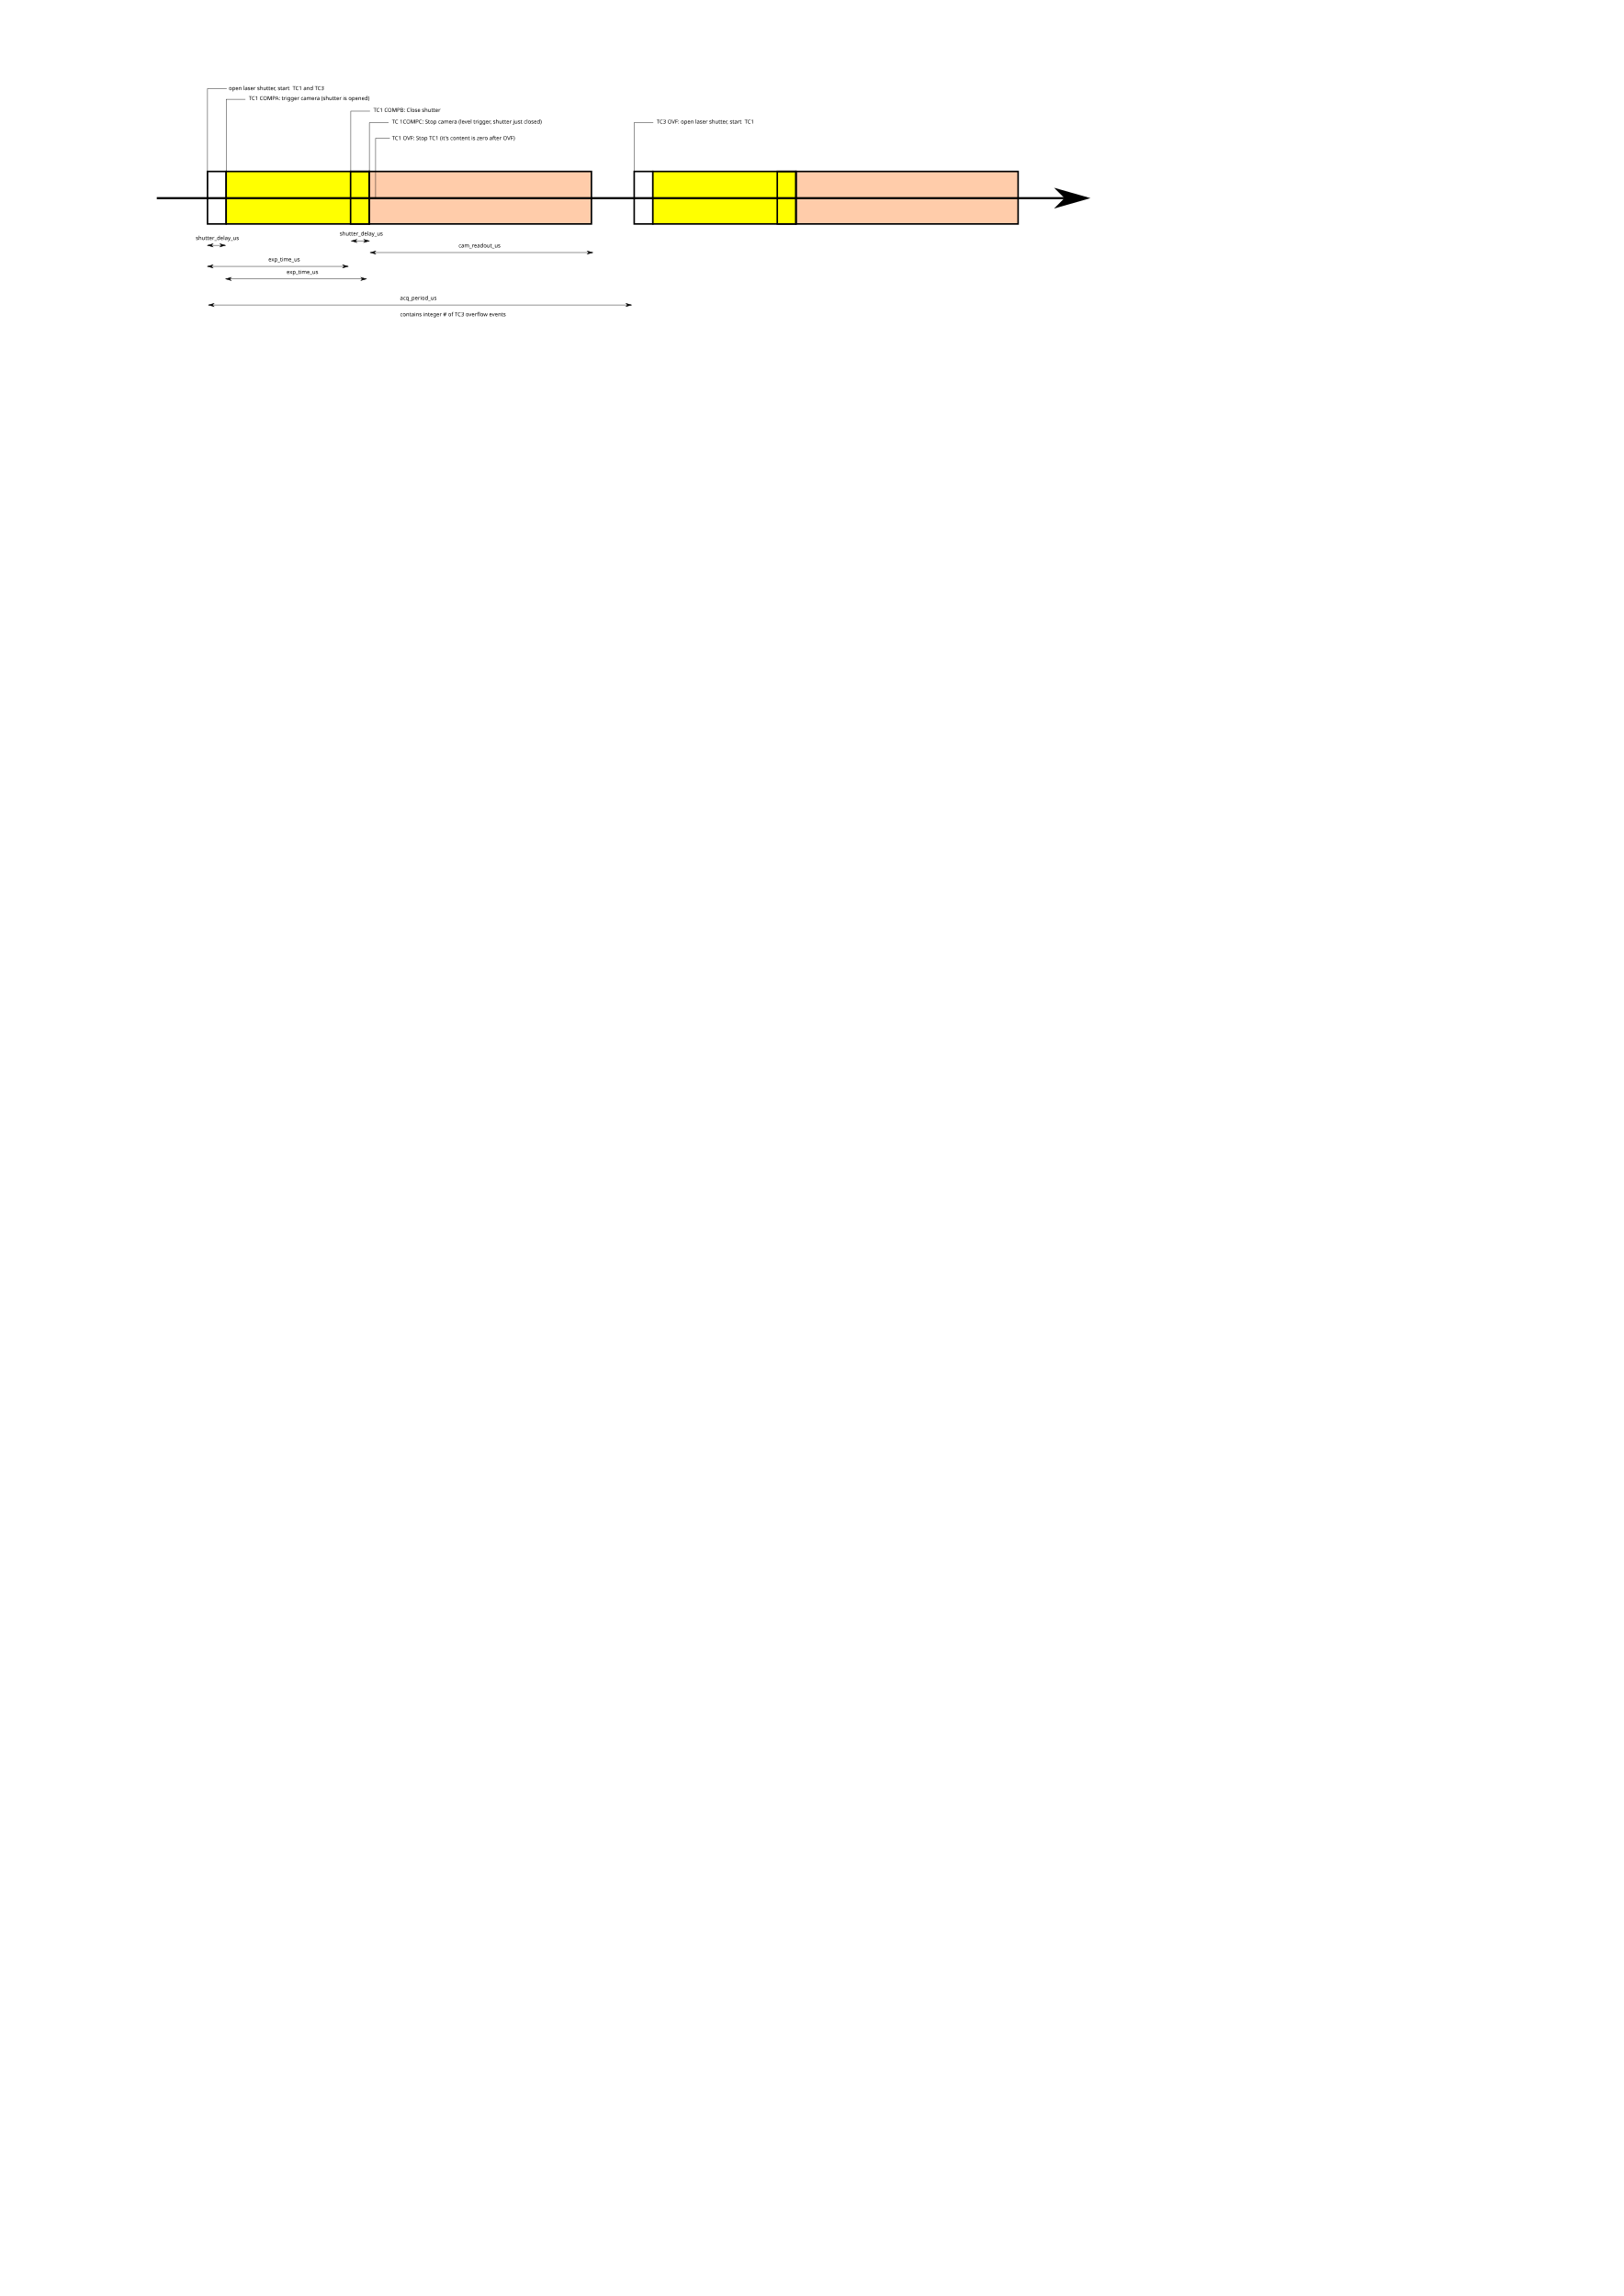
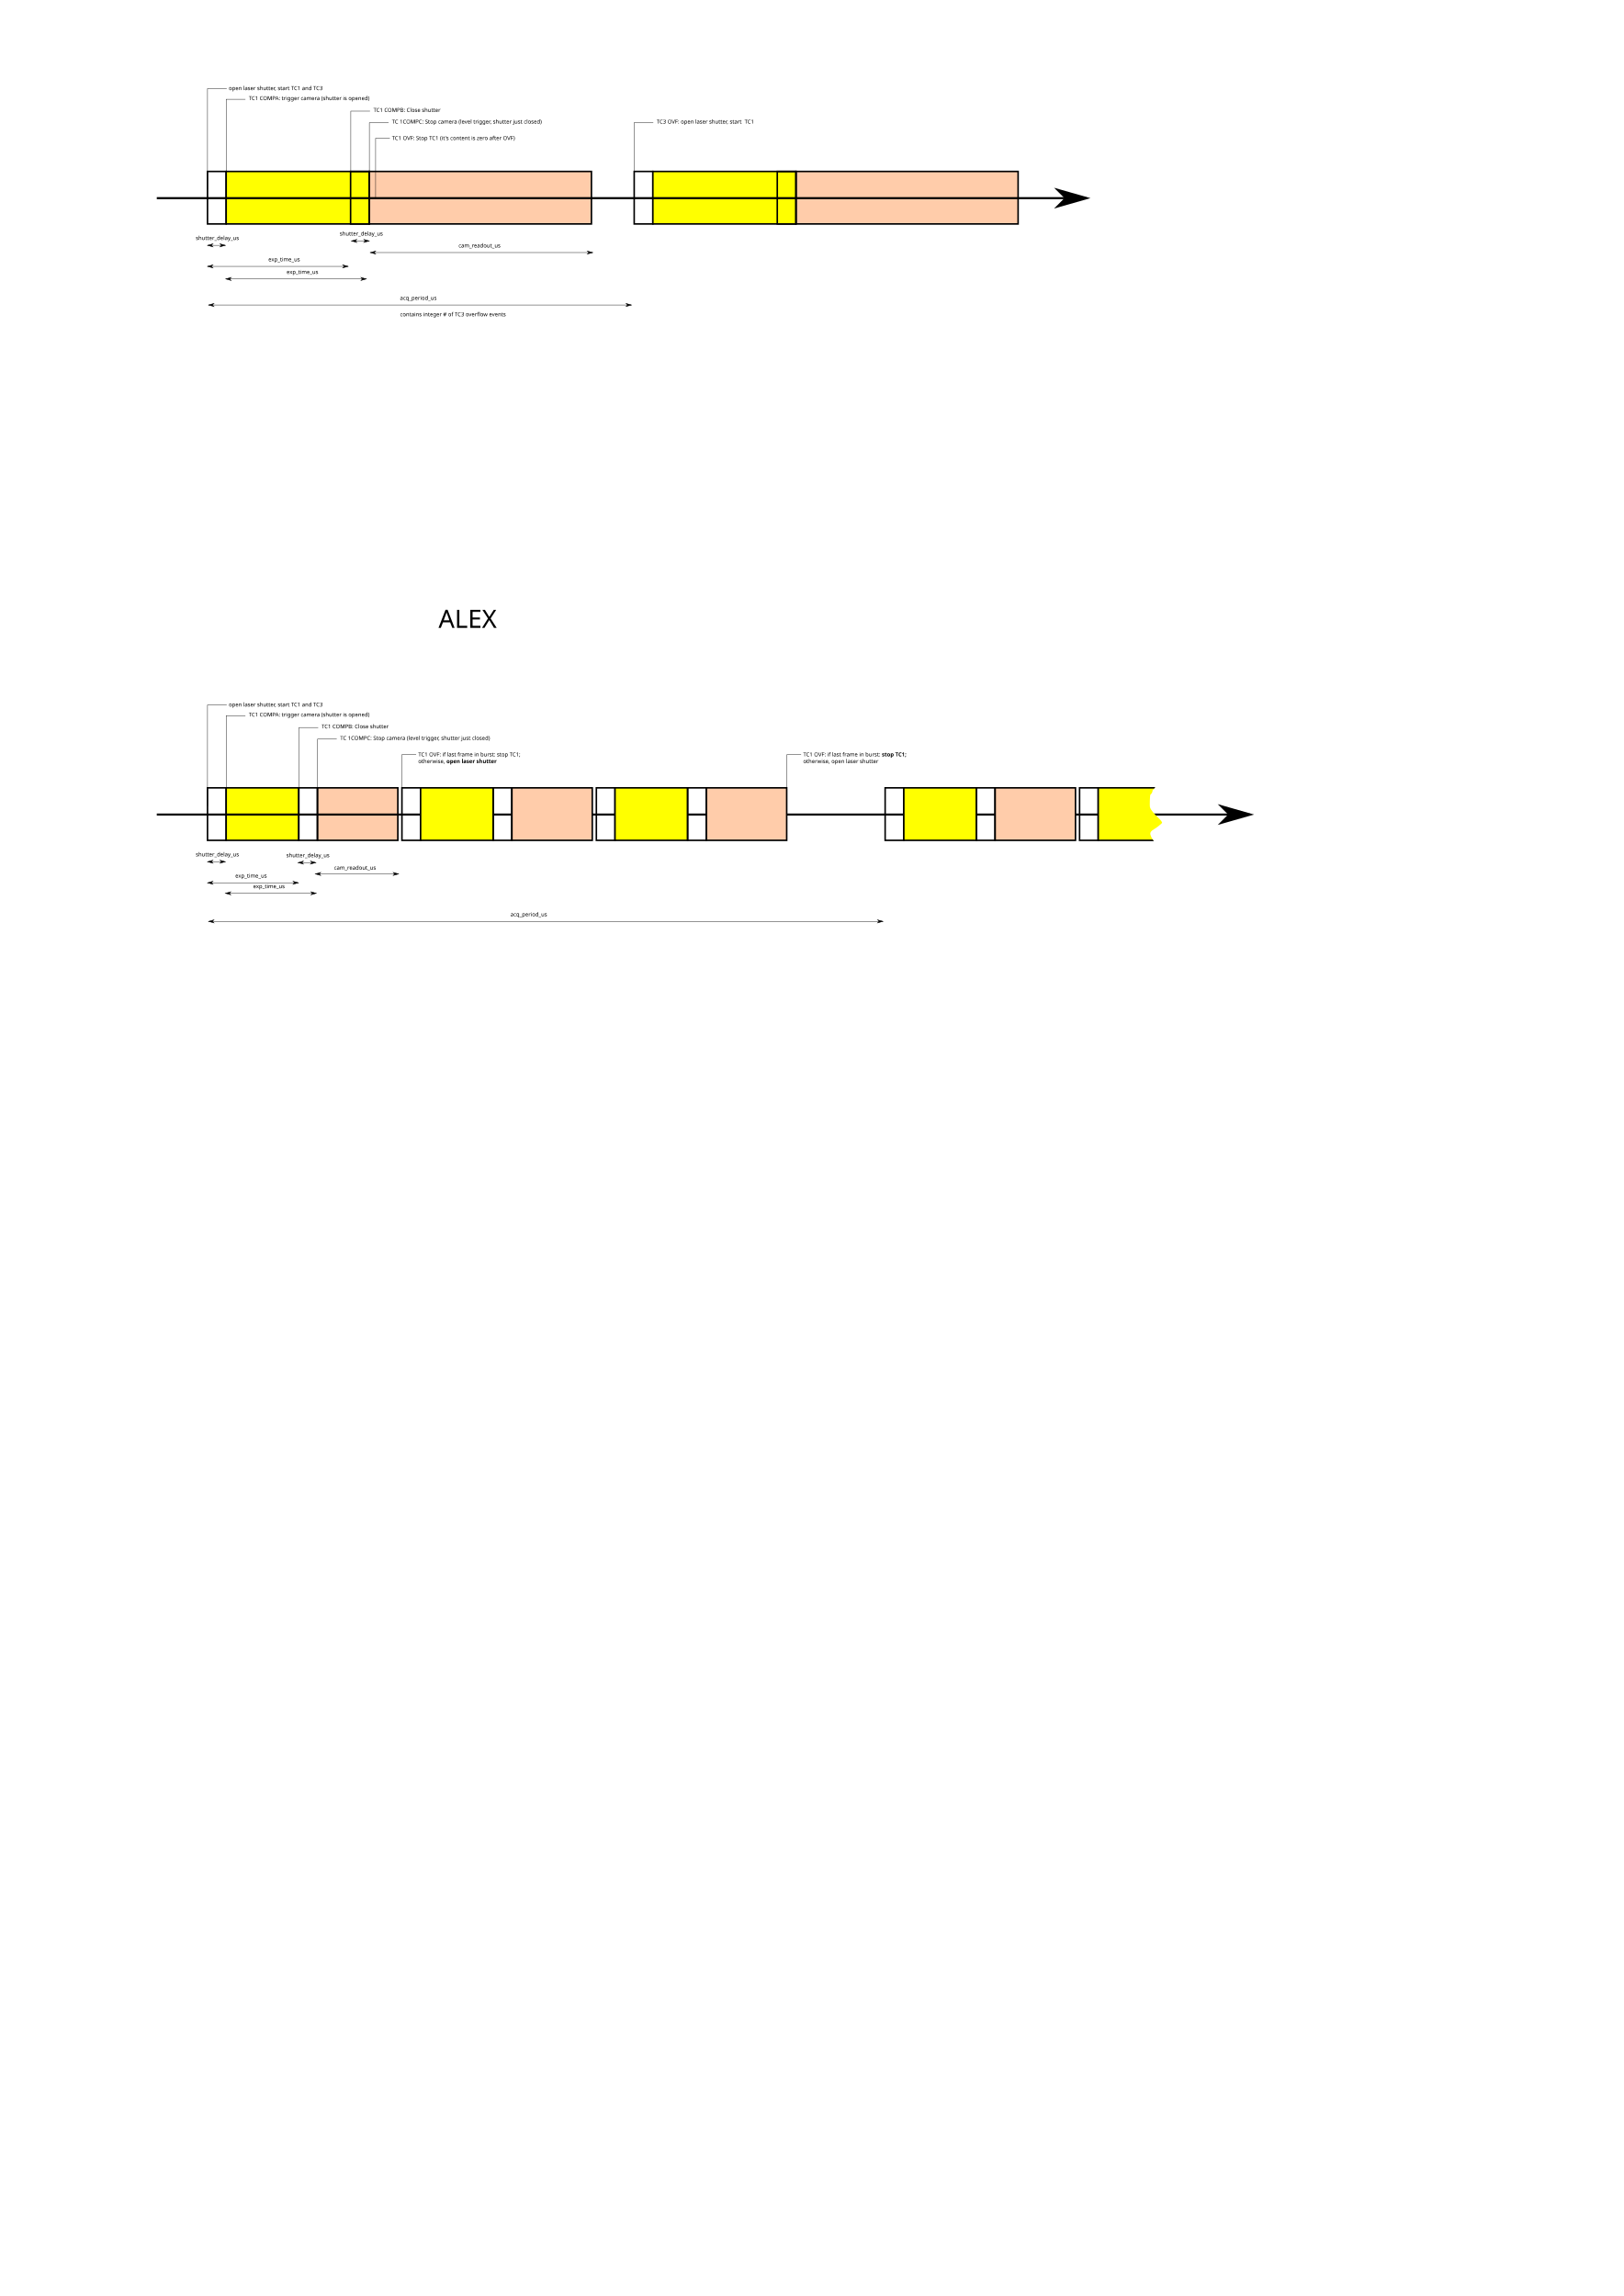
<svg xmlns="http://www.w3.org/2000/svg" width="210mm" height="297mm" viewBox="0 0 210 297" version="1.1" id="svg5">
  <defs id="defs2">
    <marker style="overflow:visible;" id="Arrow1Lend" refX="0.0" refY="0.0" orient="auto">
      <path transform="scale(0.8) rotate(180) translate(12.5,0)" style="fill-rule:evenodd;fill:context-stroke;stroke:context-stroke;stroke-width:1.0pt;" d="M 0.0,0.0 L 5.0,-5.0 L -12.5,0.0 L 5.0,5.0 L 0.0,0.0 z " id="path942" />
    </marker>
    <marker style="overflow:visible" id="Arrow1Lstart" refX="0.0" refY="0.0" orient="auto">
      <path transform="scale(0.8) translate(12.5,0)" style="fill-rule:evenodd;fill:context-stroke;stroke:context-stroke;stroke-width:1.0pt" d="M 0.0,0.0 L 5.0,-5.0 L -12.5,0.0 L 5.0,5.0 L 0.0,0.0 z " id="path939" />
    </marker>
+     <clipPath clipPathUnits="userSpaceOnUse" id="clipPath64838">
+       <path style="fill:none;stroke:#000000;stroke-width:0.265px;stroke-linecap:butt;stroke-linejoin:miter;stroke-opacity:1" d="m 147.29,99.735 c 0.7,0.437 0.316,0.242 0.884,0.476 0.134,0.055 1.391,0.537 1.497,0.748 0.033,0.065 0,0.197 0,0.272 0,0.113 0.046,0.237 0,0.34 -0.052,0.117 -0.191,0.173 -0.272,0.272 -0.746,0.912 -0.058,0.085 -0.476,0.816 -0.032,0.056 -0.107,0.079 -0.136,0.136 -0.075,0.149 -0.096,1.367 -0.068,1.565 0.067,0.471 0.95,1.29 1.293,1.633 0.041,0.041 0.361,0.387 0.272,0.476 -0.228,0.228 -0.494,0.414 -0.748,0.612 -0.264,0.206 -0.886,0.426 -0.748,0.884 0.419,1.397 1.919,1.841 2.925,2.721 0.467,0.409 0.408,0.326 0.408,0.748 0,0.139 0.012,0.266 -0.136,0.34 -0.299,0.15 -2.079,-0.119 -2.313,-0.136 -0.385,-0.029 -0.77,-0.058 -1.157,-0.068 -0.994,-0.026 -1.998,0 -2.993,0 -1.429,0 -2.857,0 -4.286,0 -0.143,0 -0.862,0.09 -1.02,-0.068 -0.016,-0.016 0.013,-0.049 0,-0.068 -0.327,-0.49 -0.021,0.081 -0.204,-0.408 -0.046,-0.124 -0.162,-0.215 -0.204,-0.34 -0.051,-0.152 -0.023,-0.322 -0.068,-0.476 -0.069,-0.234 -0.195,-0.449 -0.272,-0.68 -0.331,-0.992 0.024,-0.109 -0.204,-1.02 -0.059,-0.237 -0.205,-0.445 -0.272,-0.68 -0.122,-0.428 -0.257,-0.855 -0.34,-1.293 -0.047,-0.246 -0.022,-0.502 -0.068,-0.748 -0.153,-0.816 -0.137,0.129 -0.204,-0.68 -0.074,-0.893 -0.21,-2.628 0,-3.47 0.064,-0.256 0.213,-1.786 0.34,-1.837 0.281,-0.112 0.588,-0.145 0.884,-0.204 1.411,-0.282 2.663,-0.408 4.082,-0.408 0.963,0 1.835,0.045 2.789,0.204 0.068,0.011 0.136,-0.023 0.204,0 0.061,0.02 0.079,0.107 0.136,0.136 0.135,0.068 0.324,0.143 0.476,0.204 z" id="path64840" />
+     </clipPath>
  </defs>
  <g id="layer1">
    <rect style="fill:#ffccaa;stroke:#000000;stroke-width:0.2;stroke-miterlimit:4;stroke-dasharray:none" id="rect1363" width="28.735" height="6.791" x="47.757" y="22.178" />
    <rect style="fill:none;stroke:#000000;stroke-width:0.2;stroke-miterlimit:4;stroke-dasharray:none" id="rect1237" width="2.414" height="6.791" x="26.838" y="22.178" />
    <rect style="fill:#ffff00;stroke:#000000;stroke-width:0.2;stroke-miterlimit:4;stroke-dasharray:none" id="rect1341" width="18.505" height="6.791" x="29.252" y="22.178" />
    <rect style="fill:none;stroke:#000000;stroke-width:0.2;stroke-miterlimit:4;stroke-dasharray:none" id="rect1361" width="2.414" height="6.791" x="45.343" y="22.178" />
    <path style="fill:none;stroke:#000000;stroke-width:0.05;stroke-linecap:butt;stroke-linejoin:miter;stroke-miterlimit:4;stroke-dasharray:none;stroke-opacity:1" d="M 26.838,24.544 V 11.458 h 2.486" id="path4340" />
    <text xml:space="preserve" style="font-size:0.706px;line-height:1.25;font-family:sans-serif;stroke-width:0.265" x="29.582" y="11.652" id="text7451">
-       <tspan id="tspan7449" style="font-size:0.706px;stroke-width:0.265" x="29.582" y="11.652">open laser shutter, start  TC1 and TC3</tspan>
+       <tspan id="tspan7449" style="font-size:0.706px;stroke-width:0.265" x="29.582" y="11.652">open laser shutter, start TC1 and TC3</tspan>
    </text>
    <path style="fill:none;stroke:#000000;stroke-width:0.05;stroke-linecap:butt;stroke-linejoin:miter;stroke-miterlimit:4;stroke-dasharray:none;stroke-opacity:1" d="M 29.252,25.928 V 12.842 h 2.486" id="path8269" />
    <text xml:space="preserve" style="font-size:0.706px;line-height:1.25;font-family:sans-serif;stroke-width:0.265" x="32.168" y="12.95" id="text8273">
      <tspan id="tspan8271" style="font-size:0.706px;stroke-width:0.265" x="32.168" y="12.95">TC1 COMPA: trigger camera (shutter is opened)</tspan>
    </text>
    <path style="fill:none;stroke:#000000;stroke-width:0.05;stroke-linecap:butt;stroke-linejoin:miter;stroke-miterlimit:4;stroke-dasharray:none;stroke-opacity:1" d="m 45.371,22.168 v -7.794 h 2.486" id="path9889" />
    <text xml:space="preserve" style="font-size:0.706px;line-height:1.25;font-family:sans-serif;stroke-width:0.265" x="48.288" y="14.481" id="text9893">
      <tspan id="tspan9891" style="font-size:0.706px;stroke-width:0.265" x="48.288" y="14.481">TC1 COMPB: Close shutter</tspan>
    </text>
    <path style="fill:none;stroke:#000000;stroke-width:0.05;stroke-linecap:butt;stroke-linejoin:miter;stroke-miterlimit:4;stroke-dasharray:none;stroke-opacity:1;marker-start:url(#Arrow1Lstart);marker-end:url(#Arrow1Lend)" d="M 26.838,34.457 H 45.025" id="path13778" />
    <text xml:space="preserve" style="font-size:0.706px;line-height:1.25;font-family:sans-serif;stroke-width:0.265" x="34.711" y="33.796" id="text15204">
      <tspan id="tspan15202" style="font-size:0.706px;stroke-width:0.265" x="34.711" y="33.796">exp_time_us</tspan>
    </text>
    <path style="fill:none;stroke:#000000;stroke-width:0.05;stroke-linecap:butt;stroke-linejoin:miter;stroke-miterlimit:4;stroke-dasharray:none;stroke-opacity:1;marker-start:url(#Arrow1Lstart);marker-end:url(#Arrow1Lend)" d="m 26.838,31.735 h 2.312" id="path15748" />
    <text xml:space="preserve" style="font-size:0.706px;line-height:1.25;font-family:sans-serif;stroke-width:0.265" x="25.324" y="31.033" id="text15752">
      <tspan id="tspan15750" style="font-size:0.706px;stroke-width:0.265" x="25.324" y="31.033">shutter_delay_us</tspan>
    </text>
    <path style="fill:none;stroke:#000000;stroke-width:0.05;stroke-linecap:butt;stroke-linejoin:miter;stroke-miterlimit:4;stroke-dasharray:none;stroke-opacity:1;marker-start:url(#Arrow1Lstart);marker-end:url(#Arrow1Lend)" d="m 45.45,31.166 h 2.312" id="path18367" />
    <text xml:space="preserve" style="font-size:0.706px;line-height:1.25;font-family:sans-serif;stroke-width:0.265" x="43.936" y="30.464" id="text18371">
      <tspan id="tspan18369" style="font-size:0.706px;stroke-width:0.265" x="43.936" y="30.464">shutter_delay_us</tspan>
    </text>
    <path style="fill:none;stroke:#000000;stroke-width:0.05;stroke-linecap:butt;stroke-linejoin:miter;stroke-miterlimit:4;stroke-dasharray:none;stroke-opacity:1" d="M 47.769,23.671 V 15.877 H 50.254" id="path20154" />
    <path style="fill:none;stroke:#000000;stroke-width:0.05;stroke-linecap:butt;stroke-linejoin:miter;stroke-miterlimit:4;stroke-dasharray:none;stroke-opacity:1" d="m 48.581,25.676 v -7.794 h 1.839" id="path20154-2" />
    <text xml:space="preserve" style="font-size:0.706px;line-height:1.25;font-family:sans-serif;stroke-width:0.265" x="50.685" y="15.985" id="text20158">
      <tspan id="tspan20156" style="font-size:0.706px;stroke-width:0.265" x="50.685" y="15.985">TC 1COMPC: Stop camera (level trigger, shutter just closed)</tspan>
    </text>
    <path style="fill:none;stroke:#000000;stroke-width:0.05;stroke-linecap:butt;stroke-linejoin:miter;stroke-miterlimit:4;stroke-dasharray:none;stroke-opacity:1;marker-start:url(#Arrow1Lstart);marker-end:url(#Arrow1Lend)" d="M 29.195,36.083 H 47.382" id="path23079" />
    <text xml:space="preserve" style="font-size:0.706px;line-height:1.25;font-family:sans-serif;stroke-width:0.265" x="37.068" y="35.422" id="text23083">
      <tspan id="tspan23081" style="font-size:0.706px;stroke-width:0.265" x="37.068" y="35.422">exp_time_us</tspan>
    </text>
    <path style="fill:none;stroke:#000000;stroke-width:0.05;stroke-linecap:butt;stroke-linejoin:miter;stroke-miterlimit:4;stroke-dasharray:none;stroke-opacity:1;marker-start:url(#Arrow1Lstart);marker-end:url(#Arrow1Lend)" d="M 47.888,32.669 H 76.658" id="path23085" />
    <text xml:space="preserve" style="font-size:0.706px;line-height:1.25;font-family:sans-serif;stroke-width:0.265" x="59.306" y="32.008" id="text23089">
      <tspan id="tspan23087" style="font-size:0.706px;stroke-width:0.265" x="59.306" y="32.008">cam_readout_us</tspan>
    </text>
    <rect style="fill:#ffccaa;stroke:#000000;stroke-width:0.2;stroke-miterlimit:4;stroke-dasharray:none" id="rect23814" width="28.735" height="6.791" x="102.941" y="22.178" />
    <rect style="fill:none;stroke:#000000;stroke-width:0.2;stroke-miterlimit:4;stroke-dasharray:none" id="rect23816" width="2.414" height="6.791" x="82.023" y="22.178" />
    <rect style="fill:#ffff00;stroke:#000000;stroke-width:0.2;stroke-miterlimit:4;stroke-dasharray:none" id="rect23818" width="18.505" height="6.791" x="84.436" y="22.178" />
    <rect style="fill:none;stroke:#000000;stroke-width:0.2;stroke-miterlimit:4;stroke-dasharray:none" id="rect23820" width="2.414" height="6.791" x="100.528" y="22.178" />
    <path style="fill:none;stroke:#000000;stroke-width:0.265px;stroke-linecap:butt;stroke-linejoin:miter;stroke-opacity:1;marker-end:url(#Arrow1Lend)" d="M 20.277,25.631 H 140.52" id="path857" />
    <path style="fill:none;stroke:#000000;stroke-width:0.05;stroke-linecap:butt;stroke-linejoin:miter;stroke-miterlimit:4;stroke-dasharray:none;stroke-opacity:1" d="m 82.006,23.671 v -7.794 h 2.486" id="path23940" />
    <text xml:space="preserve" style="font-size:0.706px;line-height:1.25;font-family:sans-serif;stroke-width:0.265" x="84.923" y="15.985" id="text23944">
      <tspan style="font-size:0.706px;stroke-width:0.265" x="84.923" y="15.985" id="tspan47662">TC3 OVF: open laser shutter, start  TC1</tspan>
    </text>
    <text xml:space="preserve" style="font-size:0.706px;line-height:1.25;font-family:sans-serif;stroke-width:0.265" x="50.685" y="18.102" id="text49704">
      <tspan id="tspan49702" style="font-size:0.706px;stroke-width:0.265" x="50.685" y="18.102">TC1 OVF: Stop TC1 (it's content is zero after OVF)</tspan>
    </text>
    <path style="fill:none;stroke:#000000;stroke-width:0.05;stroke-linecap:butt;stroke-linejoin:miter;stroke-miterlimit:4;stroke-dasharray:none;stroke-opacity:1;marker-start:url(#Arrow1Lstart);marker-end:url(#Arrow1Lend)" d="M 26.969,39.451 H 81.668" id="path58191" />
    <text xml:space="preserve" style="font-size:0.706px;line-height:1.25;font-family:sans-serif;stroke-width:0.265" x="51.733" y="38.79" id="text58195">
      <tspan id="tspan58193" style="font-size:0.706px;stroke-width:0.265" x="51.733" y="38.79">acq_period_us</tspan>
    </text>
    <text xml:space="preserve" style="font-size:0.706px;line-height:1.25;font-family:sans-serif;stroke-width:0.265" x="51.733" y="40.906" id="text59838">
      <tspan id="tspan59836" style="font-size:0.706px;stroke-width:0.265" x="51.733" y="40.906">contains integer # of TC3 overflow events</tspan>
    </text>
+     <rect style="fill:#ffccaa;stroke:#000000;stroke-width:0.2;stroke-miterlimit:4;stroke-dasharray:none" id="rect61699" width="10.401" height="6.791" x="41.054" y="101.912" />
+     <rect style="fill:none;stroke:#000000;stroke-width:0.2;stroke-miterlimit:4;stroke-dasharray:none" id="rect61701" width="2.414" height="6.791" x="26.838" y="101.912" />
+     <rect style="fill:#ffff00;stroke:#000000;stroke-width:0.2;stroke-miterlimit:4;stroke-dasharray:none" id="rect61703" width="9.389" height="6.791" x="29.252" y="101.912" />
+     <rect style="fill:none;stroke:#000000;stroke-width:0.2;stroke-miterlimit:4;stroke-dasharray:none" id="rect61705" width="2.414" height="6.791" x="38.64" y="101.912" />
+     <path style="fill:none;stroke:#000000;stroke-width:0.05;stroke-linecap:butt;stroke-linejoin:miter;stroke-miterlimit:4;stroke-dasharray:none;stroke-opacity:1" d="m 26.838,104.278 v -13.086 h 2.486" id="path61707" />
+     <text xml:space="preserve" style="font-size:0.706px;line-height:1.25;font-family:sans-serif;stroke-width:0.265" x="29.582" y="91.386" id="text61711">
+       <tspan id="tspan61709" style="font-size:0.706px;stroke-width:0.265" x="29.582" y="91.386">open laser shutter, start TC1 and TC3</tspan>
+     </text>
+     <path style="fill:none;stroke:#000000;stroke-width:0.05;stroke-linecap:butt;stroke-linejoin:miter;stroke-miterlimit:4;stroke-dasharray:none;stroke-opacity:1" d="m 29.252,105.662 v -13.086 h 2.486" id="path61713" />
+     <text xml:space="preserve" style="font-size:0.706px;line-height:1.25;font-family:sans-serif;stroke-width:0.265" x="32.168" y="92.684" id="text61717">
+       <tspan id="tspan61715" style="font-size:0.706px;stroke-width:0.265" x="32.168" y="92.684">TC1 COMPA: trigger camera (shutter is opened)</tspan>
+     </text>
+     <path style="fill:none;stroke:#000000;stroke-width:0.05;stroke-linecap:butt;stroke-linejoin:miter;stroke-miterlimit:4;stroke-dasharray:none;stroke-opacity:1" d="m 38.668,101.902 v -7.794 h 2.486" id="path61719" />
+     <text xml:space="preserve" style="font-size:0.706px;line-height:1.25;font-family:sans-serif;stroke-width:0.265" x="41.585" y="94.215" id="text61723">
+       <tspan id="tspan61721" style="font-size:0.706px;stroke-width:0.265" x="41.585" y="94.215">TC1 COMPB: Close shutter</tspan>
+     </text>
+     <path style="fill:none;stroke:#000000;stroke-width:0.05;stroke-linecap:butt;stroke-linejoin:miter;stroke-miterlimit:4;stroke-dasharray:none;stroke-opacity:1;marker-start:url(#Arrow1Lstart);marker-end:url(#Arrow1Lend)" d="m 26.838,114.191 11.758,0" id="path61725" />
+     <text xml:space="preserve" style="font-size:0.706px;line-height:1.25;font-family:sans-serif;stroke-width:0.265" x="30.43" y="113.53" id="text61729">
+       <tspan id="tspan61727" style="font-size:0.706px;stroke-width:0.265" x="30.43" y="113.53">exp_time_us</tspan>
+     </text>
+     <path style="fill:none;stroke:#000000;stroke-width:0.05;stroke-linecap:butt;stroke-linejoin:miter;stroke-miterlimit:4;stroke-dasharray:none;stroke-opacity:1;marker-start:url(#Arrow1Lstart);marker-end:url(#Arrow1Lend)" d="m 26.838,111.468 h 2.312" id="path61731" />
+     <text xml:space="preserve" style="font-size:0.706px;line-height:1.25;font-family:sans-serif;stroke-width:0.265" x="25.324" y="110.767" id="text61735">
+       <tspan id="tspan61733" style="font-size:0.706px;stroke-width:0.265" x="25.324" y="110.767">shutter_delay_us</tspan>
+     </text>
+     <path style="fill:none;stroke:#000000;stroke-width:0.05;stroke-linecap:butt;stroke-linejoin:miter;stroke-miterlimit:4;stroke-dasharray:none;stroke-opacity:1;marker-start:url(#Arrow1Lstart);marker-end:url(#Arrow1Lend)" d="m 38.544,111.58 h 2.312" id="path61737" />
+     <text xml:space="preserve" style="font-size:0.706px;line-height:1.25;font-family:sans-serif;stroke-width:0.265" x="37.031" y="110.878" id="text61741">
+       <tspan id="tspan61739" style="font-size:0.706px;stroke-width:0.265" x="37.031" y="110.878">shutter_delay_us</tspan>
+     </text>
+     <path style="fill:none;stroke:#000000;stroke-width:0.05;stroke-linecap:butt;stroke-linejoin:miter;stroke-miterlimit:4;stroke-dasharray:none;stroke-opacity:1" d="m 41.066,103.405 v -7.794 h 2.486" id="path61743" />
+     <path style="fill:none;stroke:#000000;stroke-width:0.05;stroke-linecap:butt;stroke-linejoin:miter;stroke-miterlimit:4;stroke-dasharray:none;stroke-opacity:1" d="m 51.981,105.41 v -7.794 h 1.839" id="path61745" />
+     <text xml:space="preserve" style="font-size:0.706px;line-height:1.25;font-family:sans-serif;stroke-width:0.265" x="43.983" y="95.719" id="text61749">
+       <tspan id="tspan61747" style="font-size:0.706px;stroke-width:0.265" x="43.983" y="95.719">TC 1COMPC: Stop camera (level trigger, shutter just closed)</tspan>
+     </text>
+     <path style="fill:none;stroke:#000000;stroke-width:0.05;stroke-linecap:butt;stroke-linejoin:miter;stroke-miterlimit:4;stroke-dasharray:none;stroke-opacity:1;marker-start:url(#Arrow1Lstart);marker-end:url(#Arrow1Lend)" d="m 40.779,113.049 h 10.778" id="path61757" />
+     <text xml:space="preserve" style="font-size:0.706px;line-height:1.25;font-family:sans-serif;stroke-width:0.265" x="43.201" y="112.485" id="text61761">
+       <tspan id="tspan61759" style="font-size:0.706px;stroke-width:0.265" x="43.201" y="112.485">cam_readout_us</tspan>
+     </text>
+     <path style="fill:none;stroke:#000000;stroke-width:0.265px;stroke-linecap:butt;stroke-linejoin:miter;stroke-opacity:1;marker-end:url(#Arrow1Lend)" d="M 20.277,105.365 H 161.687" id="path61771" />
+     <text xml:space="preserve" style="font-size:0.706px;line-height:1.25;font-family:sans-serif;stroke-width:0.265" x="54.085" y="97.835" id="text61781">
+       <tspan style="font-size:0.706px;stroke-width:0.265" x="54.085" y="97.835" id="tspan74859">TC1 OVF: if last frame in burst: stop TC1;</tspan>
+       <tspan style="font-size:0.706px;stroke-width:0.265" x="54.085" y="98.717" id="tspan75517">otherwise, <tspan style="font-weight:bold" id="tspan76617">open laser shutter</tspan>
+       </tspan>
+     </text>
+     <path style="fill:none;stroke:#000000;stroke-width:0.05;stroke-linecap:butt;stroke-linejoin:miter;stroke-miterlimit:4;stroke-dasharray:none;stroke-opacity:1;marker-start:url(#Arrow1Lstart);marker-end:url(#Arrow1Lend)" d="M 26.969,119.184 H 114.196" id="path61783" />
+     <text xml:space="preserve" style="font-size:0.706px;line-height:1.25;font-family:sans-serif;stroke-width:0.265" x="66.021" y="118.523" id="text61787">
+       <tspan id="tspan61785" style="font-size:0.706px;stroke-width:0.265" x="66.021" y="118.523">acq_period_us</tspan>
+     </text>
+     <text xml:space="preserve" style="font-size:3.266px;line-height:1.25;font-family:sans-serif;stroke-width:0.265" x="56.715" y="81.219" id="text62257">
+       <tspan id="tspan62255" style="stroke-width:0.265" x="56.715" y="81.219">ALEX</tspan>
+     </text>
+     <path style="fill:none;stroke:#000000;stroke-width:0.05;stroke-linecap:butt;stroke-linejoin:miter;stroke-miterlimit:4;stroke-dasharray:none;stroke-opacity:1;marker-start:url(#Arrow1Lstart);marker-end:url(#Arrow1Lend)" d="M 29.151,115.552 H 40.909" id="path64456" />
+     <text xml:space="preserve" style="font-size:0.706px;line-height:1.25;font-family:sans-serif;stroke-width:0.265" x="32.743" y="114.891" id="text64460">
+       <tspan id="tspan64458" style="font-size:0.706px;stroke-width:0.265" x="32.743" y="114.891">exp_time_us</tspan>
+     </text>
+     <rect style="fill:#ffccaa;stroke:#000000;stroke-width:0.2;stroke-miterlimit:4;stroke-dasharray:none" id="rect64658" width="10.401" height="6.791" x="66.2" y="101.912" />
+     <rect style="fill:none;stroke:#000000;stroke-width:0.2;stroke-miterlimit:4;stroke-dasharray:none" id="rect64660" width="2.414" height="6.791" x="51.984" y="101.912" />
+     <rect style="fill:#ffff00;stroke:#000000;stroke-width:0.2;stroke-miterlimit:4;stroke-dasharray:none" id="rect64662" width="9.389" height="6.791" x="54.398" y="101.912" />
+     <rect style="fill:none;stroke:#000000;stroke-width:0.2;stroke-miterlimit:4;stroke-dasharray:none" id="rect64664" width="2.414" height="6.791" x="63.786" y="101.912" />
+     <rect style="fill:#ffccaa;stroke:#000000;stroke-width:0.2;stroke-miterlimit:4;stroke-dasharray:none" id="rect64666" width="10.401" height="6.791" x="91.346" y="101.912" />
+     <rect style="fill:none;stroke:#000000;stroke-width:0.2;stroke-miterlimit:4;stroke-dasharray:none" id="rect64668" width="2.414" height="6.791" x="77.13" y="101.912" />
+     <rect style="fill:#ffff00;stroke:#000000;stroke-width:0.2;stroke-miterlimit:4;stroke-dasharray:none" id="rect64670" width="9.389" height="6.791" x="79.543" y="101.912" />
+     <rect style="fill:none;stroke:#000000;stroke-width:0.2;stroke-miterlimit:4;stroke-dasharray:none" id="rect64672" width="2.414" height="6.791" x="88.932" y="101.912" />
+     <rect style="fill:#ffccaa;stroke:#000000;stroke-width:0.2;stroke-miterlimit:4;stroke-dasharray:none" id="rect64674" width="10.401" height="6.791" x="128.695" y="101.912" />
+     <rect style="fill:none;stroke:#000000;stroke-width:0.2;stroke-miterlimit:4;stroke-dasharray:none" id="rect64676" width="2.414" height="6.791" x="114.479" y="101.912" />
+     <rect style="fill:#ffff00;stroke:#000000;stroke-width:0.2;stroke-miterlimit:4;stroke-dasharray:none" id="rect64678" width="9.389" height="6.791" x="116.893" y="101.912" />
+     <rect style="fill:none;stroke:#000000;stroke-width:0.2;stroke-miterlimit:4;stroke-dasharray:none" id="rect64680" width="2.414" height="6.791" x="126.282" y="101.912" />
+     <rect style="fill:none;stroke:#000000;stroke-width:0.2;stroke-miterlimit:4;stroke-dasharray:none" id="rect64684" width="2.414" height="6.791" x="139.625" y="101.912" />
+     <rect style="fill:#ffff00;stroke:#000000;stroke-width:0.2;stroke-miterlimit:4;stroke-dasharray:none" id="rect64686" width="9.389" height="6.791" x="142.039" y="101.912" clip-path="url(#clipPath64838)" />
+     <path style="fill:none;stroke:#000000;stroke-width:0.05;stroke-linecap:butt;stroke-linejoin:miter;stroke-miterlimit:4;stroke-dasharray:none;stroke-opacity:1" d="m 101.771,105.41 v -7.794 h 1.839" id="path76699" />
+     <text xml:space="preserve" style="font-size:0.706px;line-height:1.25;font-family:sans-serif;stroke-width:0.265" x="103.875" y="97.835" id="text76707">
+       <tspan style="font-size:0.706px;stroke-width:0.265" x="103.875" y="97.835" id="tspan76701">TC1 OVF: if last frame in burst: <tspan style="font-weight:bold" id="tspan77505">stop TC1;</tspan>
+       </tspan>
+       <tspan style="font-size:0.706px;stroke-width:0.265" x="103.875" y="98.717" id="tspan76705">otherwise, open laser shutter</tspan>
+     </text>
  </g>
</svg>
